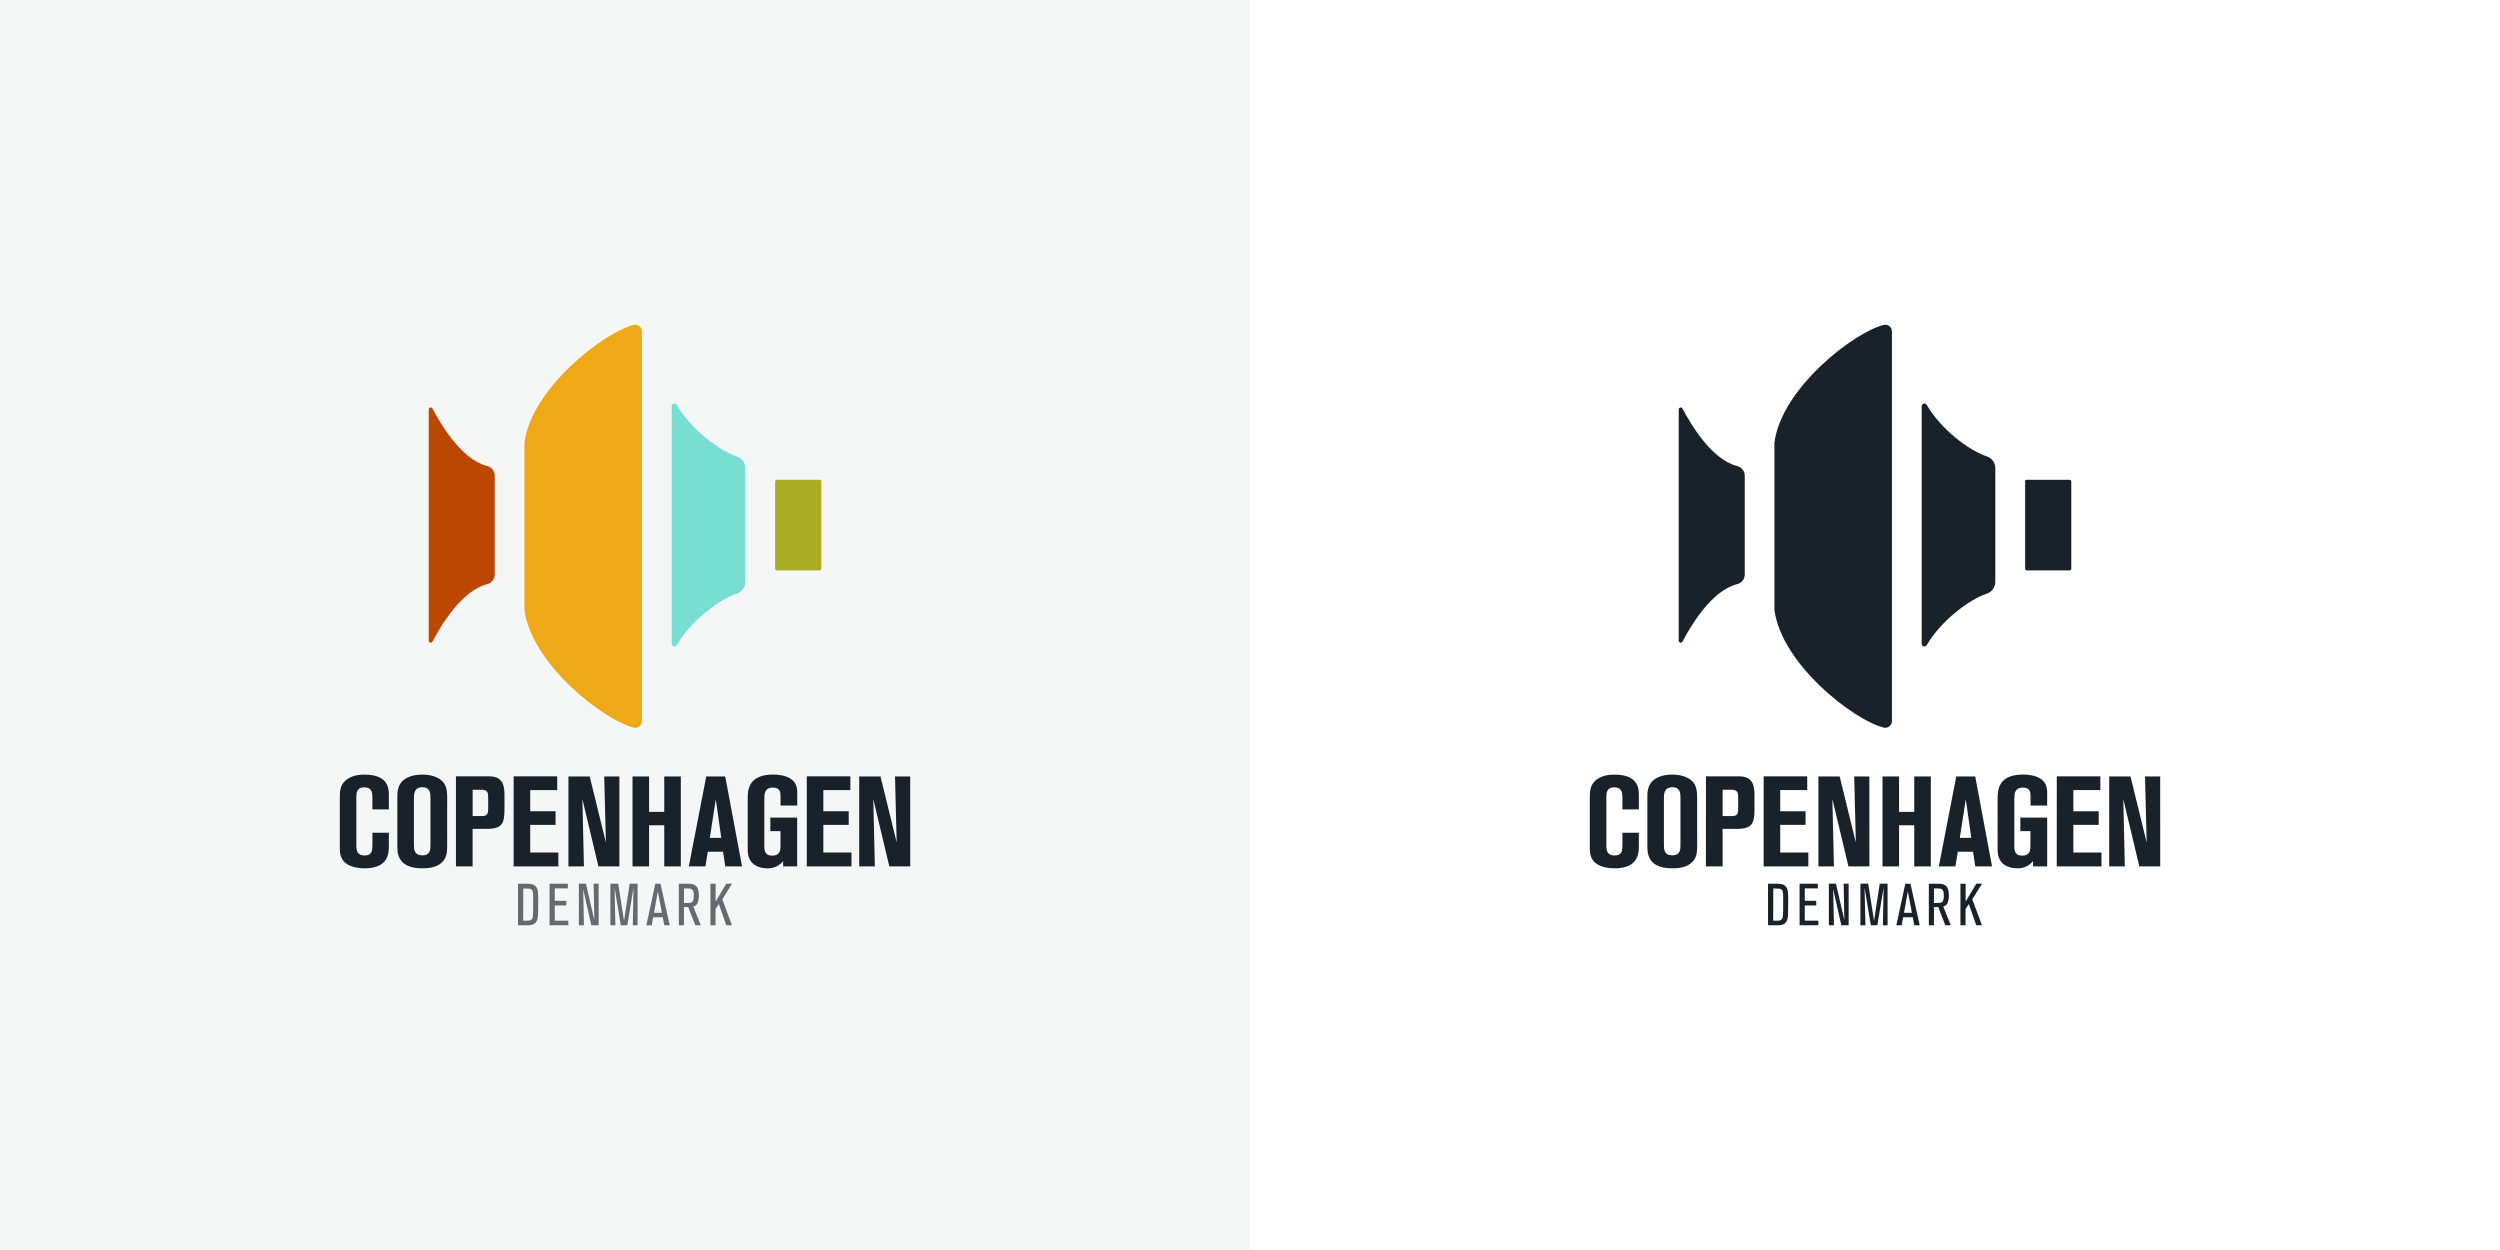
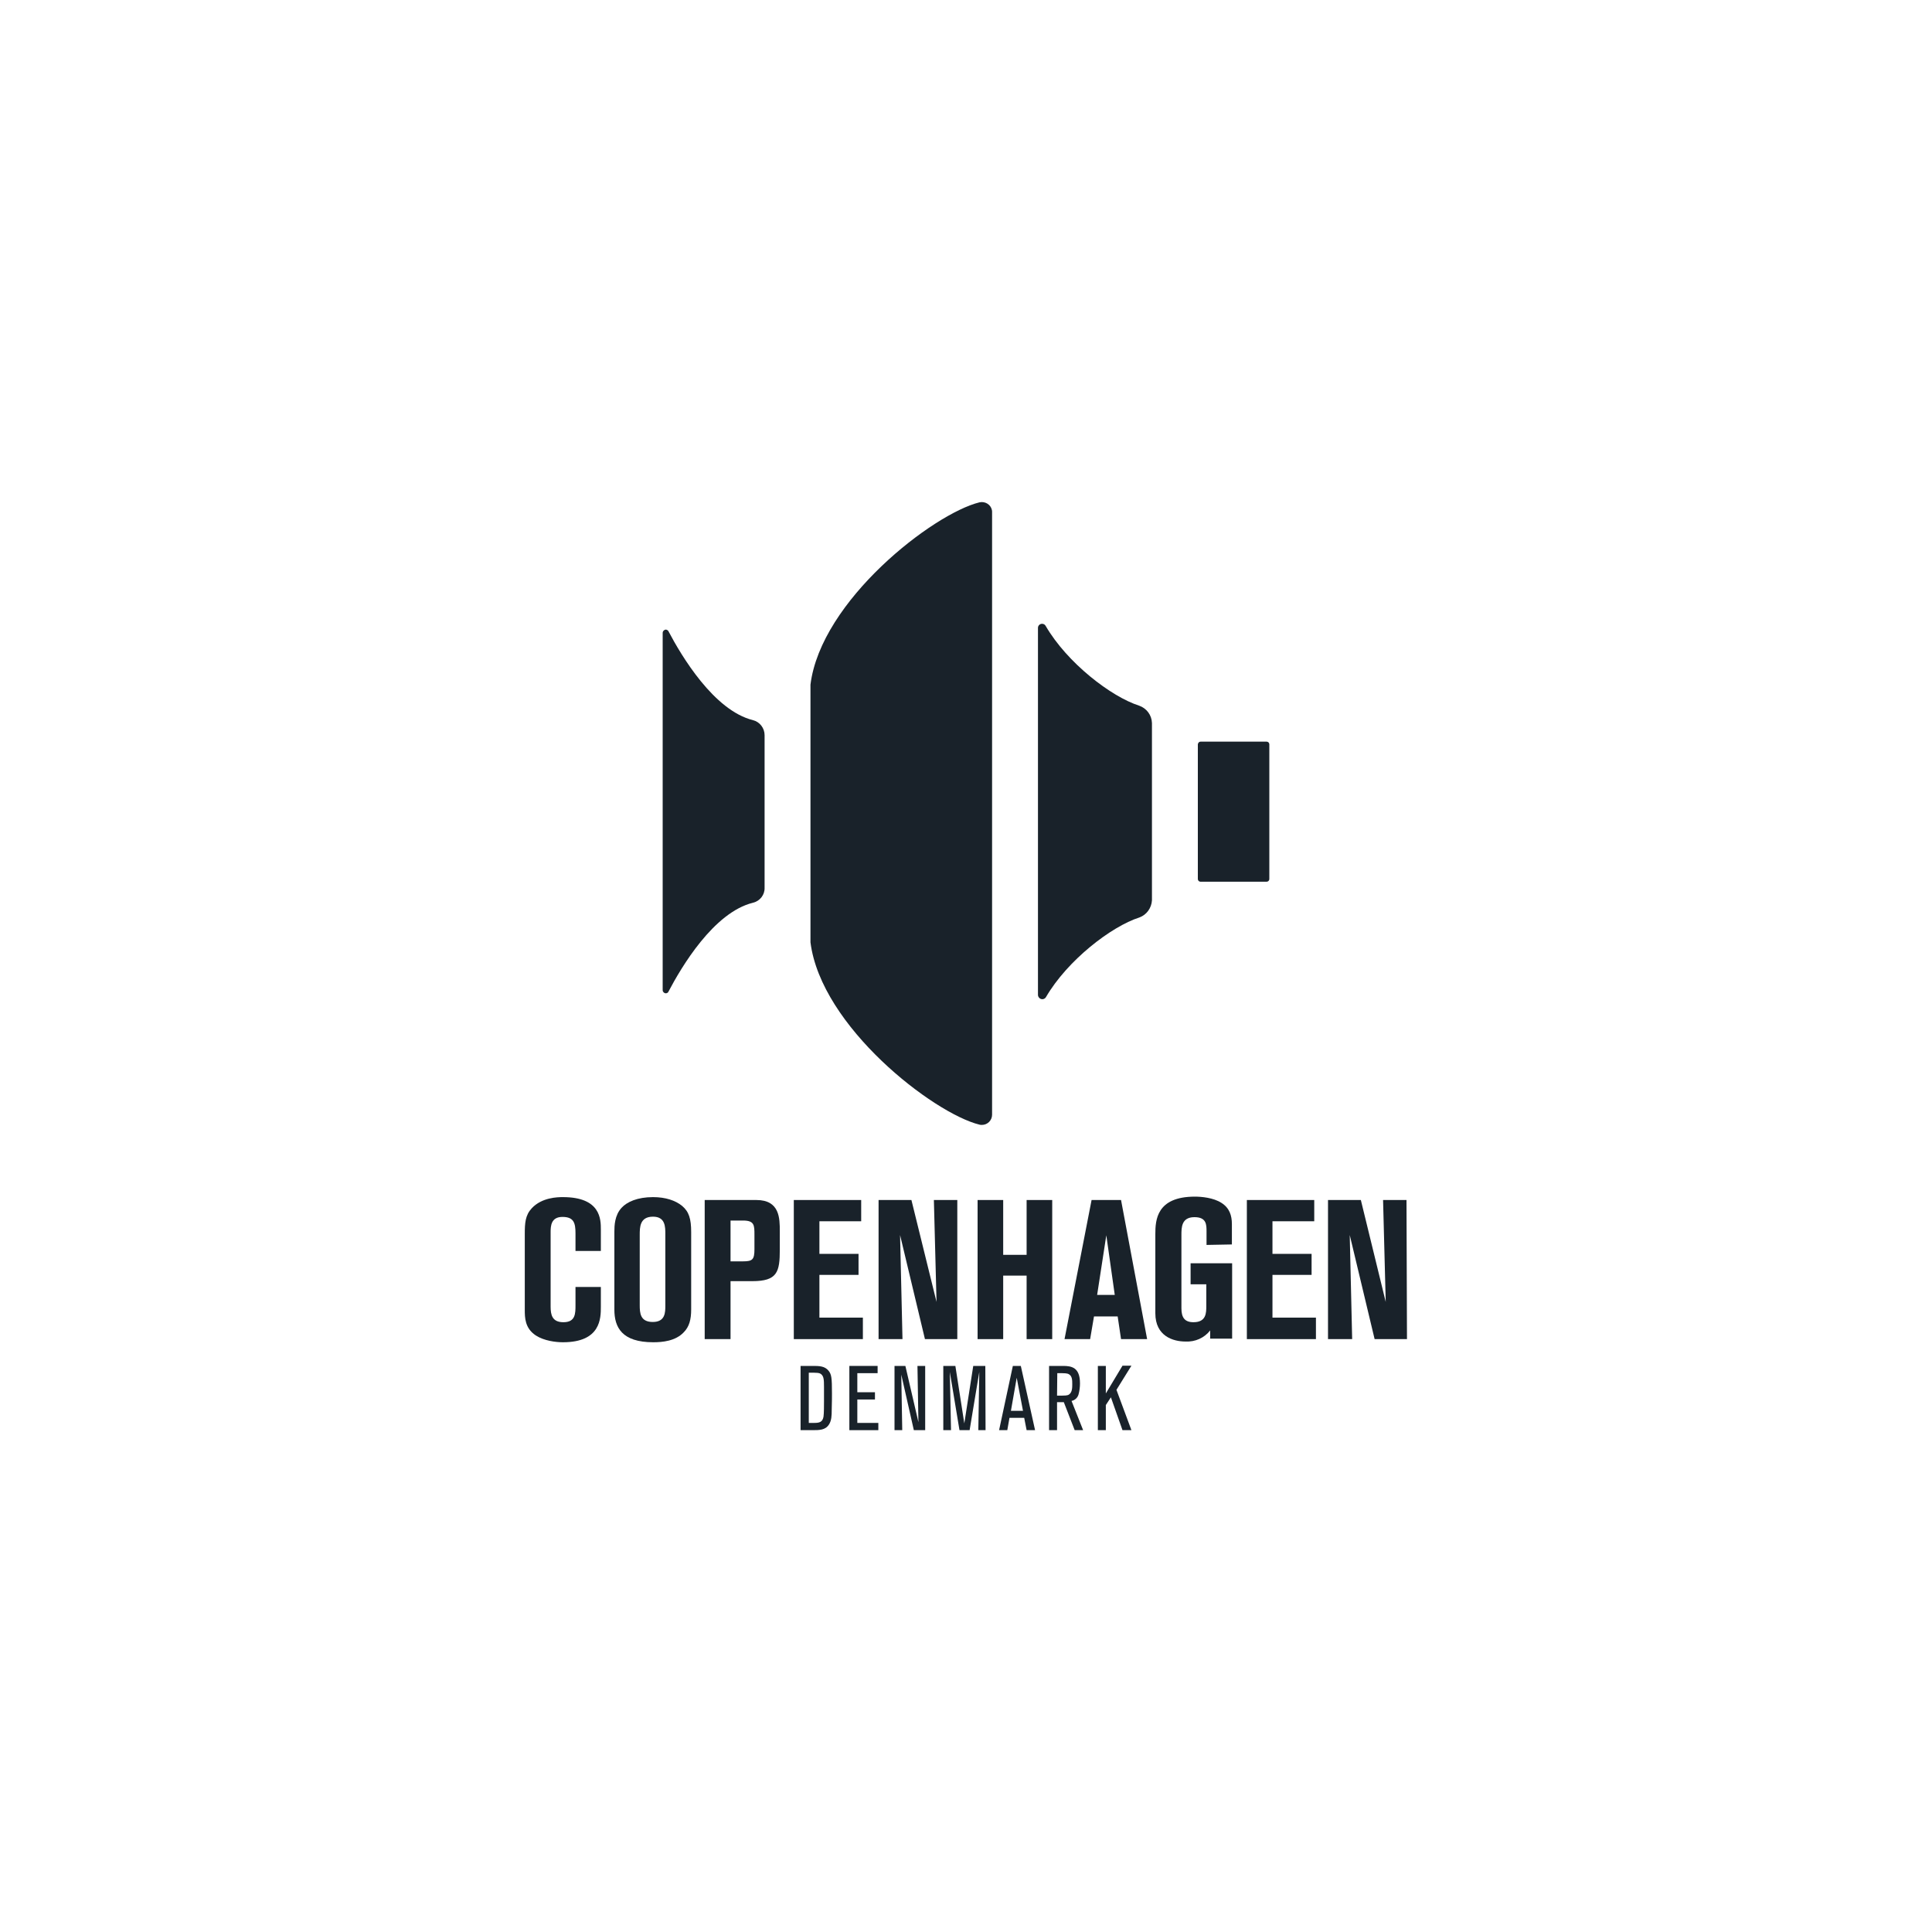
- <svg xmlns="http://www.w3.org/2000/svg" viewBox="0 0 1600 800">
-   <defs>
-     <style>.cls-1{isolation:isolate;}.cls-2{fill:#fff;}.cls-3{fill:#19222a;}.cls-4{fill:#f5f6f6;}.cls-5{fill:#656a70;}.cls-6{fill:#78ded4;}.cls-7{fill:#f8ae17;}.cls-8{fill:#4a4643;opacity:0.05;mix-blend-mode:multiply;}.cls-9{fill:#aaac24;}.cls-10{fill:#bc4700;}</style>
-   </defs>
-   <g class="cls-1">
-     <g id="Layer_1" data-name="Layer 1">
-       <rect class="cls-2" x="800" width="800" height="800" />
-       <path class="cls-3" d="M1131.54,592.18V565.59h5c2.6,0,5,0,6.55,2,1.24,1.55,1.36,2.94,1.36,9.38,0,1.43,0,3.13-.08,6.74,0,2.6-.11,4.49-1.05,6.07-1.51,2.41-4,2.41-6.86,2.41Zm3.31-2.94H1137c2.11,0,3.62-.19,4-2.56.19-1.24.23-5,.23-6.37,0-2.44,0-3.39,0-5.95,0-2.9-.07-4.33-1.24-5.16-.83-.56-1.58-.56-5.09-.56Z" />
-       <path class="cls-3" d="M1163.74,592.18h-12V565.59h11.68v3h-8.36v7.91h7.34v3h-7.34v9.71h8.66Z" />
-       <path class="cls-3" d="M1183.13,592.18h-4.67l-5.2-23,.45,23h-3.24V565.55H1175l5.38,23.31-.45-23.31h3.2Z" />
-       <path class="cls-3" d="M1208.06,592.18h-3l.45-24.07-4,24.07h-4.18l-4-24.07.53,24.07h-3.2V565.55h5l3.73,23.77,3.65-23.77h5Z" />
-       <path class="cls-3" d="M1228.62,592.18h-3.46l-1-5.12H1218l-.91,5.12h-3.42l5.72-26.59h3.32Zm-5-8-2.6-13.67-2.45,13.67Z" />
-       <path class="cls-3" d="M1248.51,592.18H1245l-4.52-11.64h-2.75v11.64h-3.27V565.59h5.8c3.5,0,7,.56,7,7.23a13.88,13.88,0,0,1-.64,4.63,3.77,3.77,0,0,1-2.94,2.71Zm-10.78-14.28c3.73,0,4.26,0,5-.49,1.29-.86,1.29-2.9,1.29-4.21,0-1.62,0-3.32-1.32-4.11-.8-.49-1.51-.49-4.94-.49Z" />
-       <path class="cls-3" d="M1268.46,592.18h-3.65l-4.75-13.6-2.11,3.2v10.4h-3.27V565.59H1258V577l6.86-11.45h3.65l-6.25,10Z" />
-       <path class="cls-3" d="M1038.33,518v-7.33c0-4.33-.74-6.77-5.38-6.77s-4.89,3.67-4.89,6.28V541c0,3.42.57,6.52,5.29,6.52,5,0,5-3.59,5-7.09v-7.5h10.52v8.15c0,4.65,0,14.67-15.66,14.67-3,0-7.83-.57-11.17-2.77-4.57-3-4.57-7.5-4.57-10.68V511c0-4.65.25-7.83,2.86-10.68,4.16-4.48,10.68-4.57,12.88-4.57,15.66,0,15.66,9.3,15.66,13.38V518Z" />
-       <path class="cls-3" d="M1086.19,542.19c0,4.24-.82,7.17-3.1,9.46-3.43,3.58-8.81,4.07-12.64,4.07-13,0-16.14-6.19-16.14-13.53V510c0-2.44.08-6.76,3-9.86,2.2-2.37,6.52-4.41,13-4.41,5.22,0,9.29,1.39,12,3.59,2.86,2.37,3.84,5.38,3.84,10.93ZM1075.5,511c0-3,0-7.17-5.13-7.17-5.47,0-5.47,4.4-5.47,7.58v29c0,3.26.17,7,5.39,7s5.21-4,5.21-6.77Z" />
-       <path class="cls-3" d="M1091.81,496.86h21.36c9.7,0,9.7,7.58,9.7,13v7.5c0,9.3-1,13.13-11.41,13.13h-9v24h-10.68Zm10.68,25.43h5.13c4,0,4.82-.73,4.82-5.13v-5.87c0-3.92,0-5.87-4.73-5.87h-5.22Z" />
-       <path class="cls-3" d="M1128.74,496.86h27.88v8.8h-17.28V519.2h16.22v8.72h-16.22v17.69h18v8.89h-28.62Z" />
-       <path class="cls-3" d="M1196.41,554.5H1183l-10.28-43.13,1,43.13h-9.94V496.94h13.61l10.36,42.23-1.06-42.23h9.7Z" />
-       <path class="cls-3" d="M1204.81,496.94h10.6V519.6h9.71V496.94h10.6V554.5h-10.6V528.17h-9.71V554.5h-10.6Z" />
-       <path class="cls-3" d="M1252,496.94h12.15l10.76,57.56h-10.76l-1.39-9.38H1253l-1.55,9.38h-10.6Zm2.28,39.3h7.34l-3.51-24.71Z" />
-       <path class="cls-3" d="M1299.55,515.53v-5.47c0-2.85,0-6-5-6-5.38,0-5.38,4.32-5.38,7.42v30.33c0,3.83,1.3,5.79,5,5.79,5.3,0,5.3-3.91,5.3-6.68v-9H1293v-8.65h17.2V554.5h-9.05v-3.42a12.2,12.2,0,0,1-10.19,4.64c-5.14,0-12.48-2.2-12.48-11.74V511.21c0-5.79.49-15.5,16.39-15.5,2.61,0,7.58.41,11,2.61,3.26,2.12,4.32,5.22,4.32,8.81v8.4Z" />
-       <path class="cls-3" d="M1316.34,496.86h27.89v8.8h-17.29V519.2h16.23v8.72h-16.23v17.69h18v8.89h-28.62Z" />
-       <path class="cls-3" d="M1382.55,554.5h-13.38l-10.27-43.13,1,43.13h-10V496.94h13.62l10.35,42.23-1.06-42.23h9.71Z" />
-       <path class="cls-3" d="M1277,299.36v73.4a8,8,0,0,1-5.22,7.11c-11.62,3.72-29.81,17.72-38.67,33a1.73,1.73,0,0,1-3.23-.86v-152a1.73,1.73,0,0,1,3.23-.86c8.86,15.31,27.05,29.32,38.67,33A8,8,0,0,1,1277,299.36Z" />
-       <path class="cls-3" d="M1210.83,212.06V461.54a4.23,4.23,0,0,1-5.21,4.12c-19.14-4.66-65.63-40.64-70-75.52V283.45c4.34-34.83,50.82-70.8,70-75.51A4.23,4.23,0,0,1,1210.83,212.06Z" />
-       <rect class="cls-3" x="1296.07" y="307.09" width="29.55" height="57.95" rx="1.06" />
-       <path class="cls-3" d="M1076.79,410.65c5.28-10.13,18.73-32.81,35-36.78a6.39,6.39,0,0,0,4.85-6.22V304.47a6.39,6.39,0,0,0-4.85-6.21c-16.23-4-29.68-26.66-35-36.79a1.28,1.28,0,0,0-2.41.6v148A1.28,1.28,0,0,0,1076.79,410.65Z" />
-       <rect class="cls-4" width="800" height="800" />
-       <path class="cls-5" d="M331.54,592.18V565.59h5c2.6,0,5,0,6.55,2,1.24,1.55,1.36,2.94,1.36,9.38,0,1.43,0,3.13-.08,6.74,0,2.6-.11,4.49-1.05,6.07-1.51,2.41-4,2.41-6.86,2.41Zm3.31-2.94H337c2.11,0,3.62-.19,4-2.56.19-1.24.23-5,.23-6.37,0-2.44,0-3.39,0-5.95,0-2.9-.07-4.33-1.24-5.16-.83-.56-1.58-.56-5.09-.56Z" />
-       <path class="cls-5" d="M363.74,592.18h-12V565.59h11.68v3h-8.36v7.91h7.34v3h-7.34v9.71h8.66Z" />
-       <path class="cls-5" d="M383.13,592.18h-4.67l-5.2-23,.45,23h-3.24V565.55H375l5.38,23.31-.45-23.31h3.2Z" />
-       <path class="cls-5" d="M408.06,592.18H405l.45-24.07-3.95,24.07h-4.18l-4-24.07.53,24.07h-3.2V565.55h5l3.73,23.77L403,565.55h5.05Z" />
-       <path class="cls-5" d="M428.62,592.18h-3.46l-1-5.12H418l-.91,5.12h-3.42l5.72-26.59h3.32Zm-5-8-2.6-13.67-2.45,13.67Z" />
-       <path class="cls-5" d="M448.51,592.18H445l-4.52-11.64h-2.75v11.64h-3.27V565.59h5.8c3.5,0,7,.56,7,7.23a13.88,13.88,0,0,1-.64,4.63,3.77,3.77,0,0,1-2.94,2.71ZM437.73,577.9c3.73,0,4.26,0,5-.49,1.29-.86,1.29-2.9,1.29-4.21,0-1.62,0-3.32-1.32-4.11-.8-.49-1.51-.49-4.94-.49Z" />
-       <path class="cls-5" d="M468.46,592.18h-3.65l-4.75-13.6-2.11,3.2v10.4h-3.27V565.59H458V577l6.86-11.45h3.65l-6.25,10Z" />
-       <path class="cls-3" d="M238.33,518v-7.33c0-4.33-.74-6.77-5.38-6.77s-4.89,3.67-4.89,6.28V541c0,3.42.57,6.52,5.29,6.52,5,0,5-3.59,5-7.09v-7.5h10.52v8.15c0,4.65,0,14.67-15.66,14.67-3,0-7.83-.57-11.17-2.77-4.57-3-4.57-7.5-4.57-10.68V511c0-4.65.25-7.83,2.86-10.68,4.16-4.48,10.68-4.57,12.88-4.57,15.66,0,15.66,9.3,15.66,13.38V518Z" />
-       <path class="cls-3" d="M286.19,542.19c0,4.24-.82,7.17-3.1,9.46-3.43,3.58-8.81,4.07-12.64,4.07-13,0-16.14-6.19-16.14-13.53V510c0-2.44.08-6.76,3-9.86,2.2-2.37,6.52-4.41,13.05-4.41,5.22,0,9.29,1.39,12,3.59,2.86,2.37,3.84,5.38,3.84,10.93ZM275.5,511c0-3,0-7.17-5.13-7.17-5.47,0-5.47,4.4-5.47,7.58v29c0,3.26.17,7,5.39,7s5.21-4,5.21-6.77Z" />
-       <path class="cls-3" d="M291.81,496.86h21.36c9.7,0,9.7,7.58,9.7,13v7.5c0,9.3-1,13.13-11.41,13.13h-9v24H291.81Zm10.68,25.43h5.13c4,0,4.82-.73,4.82-5.13v-5.87c0-3.92,0-5.87-4.73-5.87h-5.22Z" />
-       <path class="cls-3" d="M328.74,496.86h27.88v8.8H339.34V519.2h16.22v8.72H339.34v17.69h18v8.89H328.74Z" />
-       <path class="cls-3" d="M396.41,554.5H383l-10.28-43.13,1,43.13H363.8V496.94h13.61l10.36,42.23-1.06-42.23h9.7Z" />
-       <path class="cls-3" d="M404.81,496.94h10.6V519.6h9.71V496.94h10.6V554.5h-10.6V528.17h-9.71V554.5h-10.6Z" />
-       <path class="cls-3" d="M452,496.94h12.15l10.76,57.56H464.17l-1.39-9.38H453l-1.55,9.38h-10.6Zm2.28,39.3h7.34l-3.51-24.71Z" />
-       <path class="cls-3" d="M499.55,515.53v-5.47c0-2.85,0-6-5-6-5.38,0-5.38,4.32-5.38,7.42v30.33c0,3.83,1.3,5.79,5.05,5.79,5.3,0,5.3-3.91,5.3-6.68v-9H493v-8.65h17.2V554.5h-9v-3.42a12.2,12.2,0,0,1-10.19,4.64c-5.14,0-12.48-2.2-12.48-11.74V511.21c0-5.79.49-15.5,16.39-15.5,2.61,0,7.58.41,11,2.61,3.26,2.12,4.32,5.22,4.32,8.81v8.4Z" />
-       <path class="cls-3" d="M516.34,496.86h27.89v8.8H526.94V519.2h16.23v8.72H526.94v17.69h18v8.89H516.34Z" />
-       <path class="cls-3" d="M582.55,554.5H569.17L558.9,511.37l1,43.13h-10V496.94h13.62l10.35,42.23-1.06-42.23h9.71Z" />
-       <path class="cls-6" d="M477,299.36v73.4a8,8,0,0,1-5.22,7.11c-11.62,3.72-29.81,17.72-38.67,33a1.73,1.73,0,0,1-3.23-.86v-152a1.73,1.73,0,0,1,3.23-.86c8.86,15.31,27.05,29.32,38.67,33A8,8,0,0,1,477,299.36Z" />
-       <path class="cls-7" d="M410.83,212.06V461.54a4.23,4.23,0,0,1-5.21,4.12C386.48,461,340,425,335.65,390.14V283.45c4.34-34.83,50.82-70.8,70-75.51A4.23,4.23,0,0,1,410.83,212.06Z" />
-       <path class="cls-8" d="M410.83,212.06V461.54a4.23,4.23,0,0,1-5.21,4.12C386.48,461,340,425,335.65,390.14V283.45c4.34-34.83,50.82-70.8,70-75.51A4.23,4.23,0,0,1,410.83,212.06Z" />
-       <rect class="cls-9" x="496.07" y="307.09" width="29.55" height="57.95" rx="1.06" />
-       <path class="cls-10" d="M276.79,410.65c5.28-10.13,18.73-32.81,35-36.78a6.39,6.39,0,0,0,4.85-6.22V304.47a6.39,6.39,0,0,0-4.85-6.21c-16.23-4-29.68-26.66-35-36.79a1.28,1.28,0,0,0-2.41.6v148A1.28,1.28,0,0,0,276.79,410.65Z" />
-     </g>
+ <svg xmlns="http://www.w3.org/2000/svg" version="1.1" id="Layer_1" x="0px" y="0px" viewBox="0 0 800 800" style="enable-background:new 0 0 800 800;" xml:space="preserve">
+   <style type="text/css">
+ 	.st0{fill:#FFFFFF;}
+ 	.st1{fill:#19222A;}
+ 	.st2{fill:#F5F6F6;}
+ 	.st3{fill:#656A70;}
+ 	.st4{fill:#78DED4;}
+ 	.st5{fill:#F8AE17;}
+ 	.st6{opacity:5.000000e-02;fill:#4A4643;enable-background:new    ;}
+ 	.st7{fill:#AAAC24;}
+ 	.st8{fill:#BC4700;}
+ </style>
+   <g>
+     <rect class="st0" width="800" height="800" />
+     <path class="st1" d="M331.5,592.2v-26.6h5c2.6,0,5,0,6.6,2c1.2,1.5,1.4,2.9,1.4,9.4c0,1.4,0,3.1-0.1,6.7c0,2.6-0.1,4.5-1.1,6.1   c-1.5,2.4-4,2.4-6.9,2.4L331.5,592.2z M334.9,589.2h2.1c2.1,0,3.6-0.2,4-2.6c0.2-1.2,0.2-5,0.2-6.4c0-2.4,0-3.4,0-6   c0-2.9-0.1-4.3-1.2-5.2c-0.8-0.6-1.6-0.6-5.1-0.6L334.9,589.2z" />
+     <path class="st1" d="M363.7,592.2h-12v-26.6h11.7v3h-8.4v7.9h7.3v3h-7.3v9.7h8.7L363.7,592.2z" />
+     <path class="st1" d="M383.1,592.2h-4.7l-5.2-23l0.4,23h-3.2v-26.6h4.5l5.4,23.3l-0.4-23.3h3.2V592.2z" />
+     <path class="st1" d="M408.1,592.2h-3l0.4-24.1l-4,24.1h-4.2l-4-24.1l0.5,24.1h-3.2v-26.6h5l3.7,23.8l3.7-23.8h5L408.1,592.2z" />
+     <path class="st1" d="M428.6,592.2h-3.5l-1-5.1H418l-0.9,5.1h-3.4l5.7-26.6h3.3L428.6,592.2z M423.6,584.2l-2.6-13.7l-2.4,13.7   H423.6z" />
+     <path class="st1" d="M448.5,592.2H445l-4.5-11.6h-2.8v11.6h-3.3v-26.6h5.8c3.5,0,7,0.6,7,7.2c0,1.6-0.2,3.1-0.6,4.6   c-0.4,1.4-1.5,2.4-2.9,2.7L448.5,592.2z M437.7,577.9c3.7,0,4.3,0,5-0.5c1.3-0.9,1.3-2.9,1.3-4.2c0-1.6,0-3.3-1.3-4.1   c-0.8-0.5-1.5-0.5-4.9-0.5L437.7,577.9z" />
+     <path class="st1" d="M468.5,592.2h-3.7l-4.8-13.6l-2.1,3.2v10.4h-3.3v-26.6h3.3V577l6.9-11.5h3.7l-6.2,10L468.5,592.2z" />
+     <path class="st1" d="M238.3,518v-7.3c0-4.3-0.7-6.8-5.4-6.8s-4.9,3.7-4.9,6.3V541c0,3.4,0.6,6.5,5.3,6.5c5,0,5-3.6,5-7.1v-7.5h10.5   v8.2c0,4.7,0,14.7-15.7,14.7c-3,0-7.8-0.6-11.2-2.8c-4.6-3-4.6-7.5-4.6-10.7V511c0-4.6,0.2-7.8,2.9-10.7c4.2-4.5,10.7-4.6,12.9-4.6   c15.7,0,15.7,9.3,15.7,13.4v8.9H238.3z" />
+     <path class="st1" d="M286.2,542.2c0,4.2-0.8,7.2-3.1,9.5c-3.4,3.6-8.8,4.1-12.6,4.1c-13,0-16.1-6.2-16.1-13.5V510   c0-2.4,0.1-6.8,3-9.9c2.2-2.4,6.5-4.4,13-4.4c5.2,0,9.3,1.4,12,3.6c2.9,2.4,3.8,5.4,3.8,10.9L286.2,542.2z M275.5,511   c0-3,0-7.2-5.1-7.2c-5.5,0-5.5,4.4-5.5,7.6v29c0,3.3,0.2,7,5.4,7s5.2-4,5.2-6.8V511z" />
+     <path class="st1" d="M291.8,496.9h21.4c9.7,0,9.7,7.6,9.7,13v7.5c0,9.3-1,13.1-11.4,13.1h-9v24h-10.7L291.8,496.9z M302.5,522.3   h5.1c4,0,4.8-0.7,4.8-5.1v-5.9c0-3.9,0-5.9-4.7-5.9h-5.2V522.3z" />
+     <path class="st1" d="M328.7,496.9h27.9v8.8h-17.3v13.5h16.2v8.7h-16.2v17.7h18v8.9h-28.6L328.7,496.9z" />
+     <path class="st1" d="M396.4,554.5H383l-10.3-43.1l1,43.1h-9.9v-57.6h13.6l10.4,42.2l-1.1-42.2h9.7L396.4,554.5z" />
+     <path class="st1" d="M404.8,496.9h10.6v22.7h9.7v-22.7h10.6v57.6h-10.6v-26.3h-9.7v26.3h-10.6V496.9z" />
+     <path class="st1" d="M452,496.9h12.2l10.8,57.6h-10.8l-1.4-9.4H453l-1.6,9.4h-10.6L452,496.9z M454.3,536.2h7.3l-3.5-24.7   L454.3,536.2z" />
+     <path class="st1" d="M499.6,515.5v-5.5c0-2.9,0-6-5-6c-5.4,0-5.4,4.3-5.4,7.4v30.3c0,3.8,1.3,5.8,5,5.8c5.3,0,5.3-3.9,5.3-6.7v-9   H493v-8.7h17.2v31.2h-9.1v-3.4c-2.4,3.1-6.2,4.8-10.2,4.6c-5.1,0-12.5-2.2-12.5-11.7v-32.8c0-5.8,0.5-15.5,16.4-15.5   c2.6,0,7.6,0.4,11,2.6c3.3,2.1,4.3,5.2,4.3,8.8v8.4L499.6,515.5z" />
+     <path class="st1" d="M516.3,496.9h27.9v8.8h-17.3v13.5h16.2v8.7h-16.2v17.7h18v8.9h-28.6L516.3,496.9z" />
+     <path class="st1" d="M582.6,554.5h-13.4l-10.3-43.1l1,43.1h-10v-57.6h13.6l10.3,42.2l-1.1-42.2h9.7L582.6,554.5z" />
+     <path class="st1" d="M477,299.4v73.4c-0.2,3.2-2.2,6-5.2,7.1c-11.6,3.7-29.8,17.7-38.7,33c-0.5,0.8-1.5,1.1-2.4,0.6   c-0.5-0.3-0.9-0.9-0.9-1.5V260c0-1,0.8-1.7,1.7-1.7c0.6,0,1.2,0.3,1.5,0.9c8.9,15.3,27.1,29.3,38.7,33   C474.8,293.3,476.9,296.1,477,299.4z" />
+     <path class="st1" d="M410.8,212.1v249.5c0,2.3-1.9,4.2-4.2,4.2c-0.3,0-0.7,0-1-0.1c-19.1-4.7-65.6-40.6-70-75.5V283.5   c4.3-34.8,50.8-70.8,70-75.5c2.3-0.5,4.6,0.9,5.1,3.1C410.8,211.4,410.8,211.7,410.8,212.1z" />
+     <path class="st1" d="M497.1,307.1h27.4c0.6,0,1.1,0.5,1.1,1.1V364c0,0.6-0.5,1.1-1.1,1.1h-27.4c-0.6,0-1.1-0.5-1.1-1.1v-55.8   C496.1,307.6,496.5,307.1,497.1,307.1z" />
+     <path class="st1" d="M276.8,410.6c5.3-10.1,18.7-32.8,35-36.8c2.9-0.7,4.9-3.3,4.8-6.2v-63.2c0-2.9-2-5.5-4.8-6.2   c-16.2-4-29.7-26.7-35-36.8c-0.3-0.6-1.1-0.9-1.7-0.5c-0.4,0.2-0.7,0.7-0.7,1.1v148c0,0.7,0.6,1.3,1.3,1.3   C276.1,411.3,276.6,411.1,276.8,410.6z" />
+   </g>
+   <g>
+     <rect x="-820" class="st2" width="800" height="800" />
+     <path class="st3" d="M-488.5,592.2v-26.6h5c2.6,0,5,0,6.5,2c1.2,1.5,1.4,2.9,1.4,9.4c0,1.4,0,3.1-0.1,6.7c0,2.6-0.1,4.5-1,6.1   c-1.5,2.4-4,2.4-6.9,2.4L-488.5,592.2z M-485.1,589.2h2.1c2.1,0,3.6-0.2,4-2.6c0.2-1.2,0.2-5,0.2-6.4c0-2.4,0-3.4,0-6   c0-2.9-0.1-4.3-1.2-5.2c-0.8-0.6-1.6-0.6-5.1-0.6L-485.1,589.2z" />
+     <path class="st3" d="M-456.3,592.2h-12v-26.6h11.7v3h-8.4v7.9h7.3v3h-7.3v9.7h8.7L-456.3,592.2z" />
+     <path class="st3" d="M-436.9,592.2h-4.7l-5.2-23l0.5,23h-3.2v-26.6h4.5l5.4,23.3l-0.5-23.3h3.2V592.2z" />
+     <path class="st3" d="M-411.9,592.2h-3.1l0.5-24.1l-4,24.1h-4.2l-4-24.1l0.5,24.1h-3.2v-26.6h5l3.7,23.8l3.6-23.8h5L-411.9,592.2z" />
+     <path class="st3" d="M-391.4,592.2h-3.5l-1-5.1h-6.2l-0.9,5.1h-3.4l5.7-26.6h3.3L-391.4,592.2z M-396.4,584.2l-2.6-13.7l-2.5,13.7   H-396.4z" />
+     <path class="st3" d="M-371.5,592.2h-3.5l-4.5-11.6h-2.8v11.6h-3.3v-26.6h5.8c3.5,0,7,0.6,7,7.2c0,1.6-0.2,3.1-0.6,4.6   c-0.4,1.4-1.5,2.4-2.9,2.7L-371.5,592.2z M-382.3,577.9c3.7,0,4.3,0,5-0.5c1.3-0.9,1.3-2.9,1.3-4.2c0-1.6,0-3.3-1.3-4.1   c-0.8-0.5-1.5-0.5-4.9-0.5L-382.3,577.9z" />
+     <path class="st3" d="M-351.5,592.2h-3.6l-4.8-13.6l-2.1,3.2v10.4h-3.3v-26.6h3.3V577l6.9-11.5h3.6l-6.2,10L-351.5,592.2z" />
+     <path class="st1" d="M-581.7,518v-7.3c0-4.3-0.7-6.8-5.4-6.8c-4.6,0-4.9,3.7-4.9,6.3V541c0,3.4,0.6,6.5,5.3,6.5c5,0,5-3.6,5-7.1   v-7.5h10.5v8.2c0,4.7,0,14.7-15.7,14.7c-3,0-7.8-0.6-11.2-2.8c-4.6-3-4.6-7.5-4.6-10.7V511c0-4.6,0.2-7.8,2.9-10.7   c4.2-4.5,10.7-4.6,12.9-4.6c15.7,0,15.7,9.3,15.7,13.4v8.9H-581.7z" />
+     <path class="st1" d="M-533.8,542.2c0,4.2-0.8,7.2-3.1,9.5c-3.4,3.6-8.8,4.1-12.6,4.1c-13,0-16.1-6.2-16.1-13.5V510   c0-2.4,0.1-6.8,3-9.9c2.2-2.4,6.5-4.4,13-4.4c5.2,0,9.3,1.4,12,3.6c2.9,2.4,3.8,5.4,3.8,10.9L-533.8,542.2z M-544.5,511   c0-3,0-7.2-5.1-7.2c-5.5,0-5.5,4.4-5.5,7.6v29c0,3.3,0.2,7,5.4,7c5.2,0,5.2-4,5.2-6.8V511z" />
+     <path class="st1" d="M-528.2,496.9h21.4c9.7,0,9.7,7.6,9.7,13v7.5c0,9.3-1,13.1-11.4,13.1h-9v24h-10.6V496.9z M-517.5,522.3h5.1   c4,0,4.8-0.7,4.8-5.1v-5.9c0-3.9,0-5.9-4.7-5.9h-5.2V522.3z" />
+     <path class="st1" d="M-491.3,496.9h27.9v8.8h-17.3v13.5h16.2v8.7h-16.2v17.7h18v8.9h-28.6V496.9z" />
+     <path class="st1" d="M-423.6,554.5H-437l-10.3-43.1l1,43.1h-9.9v-57.6h13.6l10.4,42.2l-1.1-42.2h9.7L-423.6,554.5z" />
+     <path class="st1" d="M-415.2,496.9h10.6v22.7h9.7v-22.7h10.6v57.6h-10.6v-26.3h-9.7v26.3h-10.6V496.9z" />
+     <path class="st1" d="M-368,496.9h12.1l10.8,57.6h-10.7l-1.4-9.4h-9.8l-1.5,9.4h-10.6L-368,496.9z M-365.7,536.2h7.3l-3.5-24.7   L-365.7,536.2z" />
+     <path class="st1" d="M-320.5,515.5v-5.5c0-2.9,0-6-5-6c-5.4,0-5.4,4.3-5.4,7.4v30.3c0,3.8,1.3,5.8,5,5.8c5.3,0,5.3-3.9,5.3-6.7v-9   h-6.5v-8.7h17.2v31.2h-9v-3.4c-2.4,3.1-6.2,4.8-10.2,4.6c-5.1,0-12.5-2.2-12.5-11.7v-32.8c0-5.8,0.5-15.5,16.4-15.5   c2.6,0,7.6,0.4,11,2.6c3.3,2.1,4.3,5.2,4.3,8.8v8.4L-320.5,515.5z" />
+     <path class="st1" d="M-303.7,496.9h27.9v8.8h-17.3v13.5h16.2v8.7h-16.2v17.7h18v8.9h-28.6V496.9z" />
+     <path class="st1" d="M-237.5,554.5h-13.4l-10.3-43.1l1,43.1h-10v-57.6h13.6l10.3,42.2l-1.1-42.2h9.7L-237.5,554.5z" />
+     <path class="st4" d="M-343,299.4v73.4c-0.2,3.2-2.2,6-5.2,7.1c-11.6,3.7-29.8,17.7-38.7,33c-0.5,0.8-1.5,1.1-2.4,0.6   c-0.5-0.3-0.9-0.9-0.9-1.5V260c0-1,0.8-1.7,1.7-1.7c0.6,0,1.2,0.3,1.5,0.9c8.9,15.3,27,29.3,38.7,33   C-345.2,293.3-343.1,296.1-343,299.4z" />
+     <path class="st5" d="M-409.2,212.1v249.5c0,2.3-1.9,4.2-4.2,4.2c-0.3,0-0.7,0-1-0.1c-19.1-4.7-65.6-40.7-70-75.5V283.5   c4.3-34.8,50.8-70.8,70-75.5c2.3-0.5,4.5,0.9,5.1,3.2C-409.2,211.4-409.2,211.7-409.2,212.1z" />
+     <path class="st6" d="M-409.2,212.1v249.5c0,2.3-1.9,4.2-4.2,4.2c-0.3,0-0.7,0-1-0.1c-19.1-4.7-65.6-40.7-70-75.5V283.5   c4.3-34.8,50.8-70.8,70-75.5c2.3-0.5,4.5,0.9,5.1,3.2C-409.2,211.4-409.2,211.7-409.2,212.1z" />
+     <path class="st7" d="M-322.9,307.1h27.4c0.6,0,1.1,0.5,1.1,1.1V364c0,0.6-0.5,1.1-1.1,1.1h-27.4c-0.6,0-1.1-0.5-1.1-1.1v-55.8   C-323.9,307.6-323.5,307.1-322.9,307.1z" />
+     <path class="st8" d="M-543.2,410.6c5.3-10.1,18.7-32.8,35-36.8c2.9-0.7,4.9-3.3,4.9-6.2v-63.2c0-2.9-2-5.5-4.9-6.2   c-16.2-4-29.7-26.7-35-36.8c-0.3-0.6-1.1-0.9-1.7-0.5c-0.4,0.2-0.7,0.7-0.7,1.1v148c0,0.7,0.6,1.3,1.3,1.3   C-543.9,411.3-543.4,411.1-543.2,410.6z" />
  </g>
</svg>
